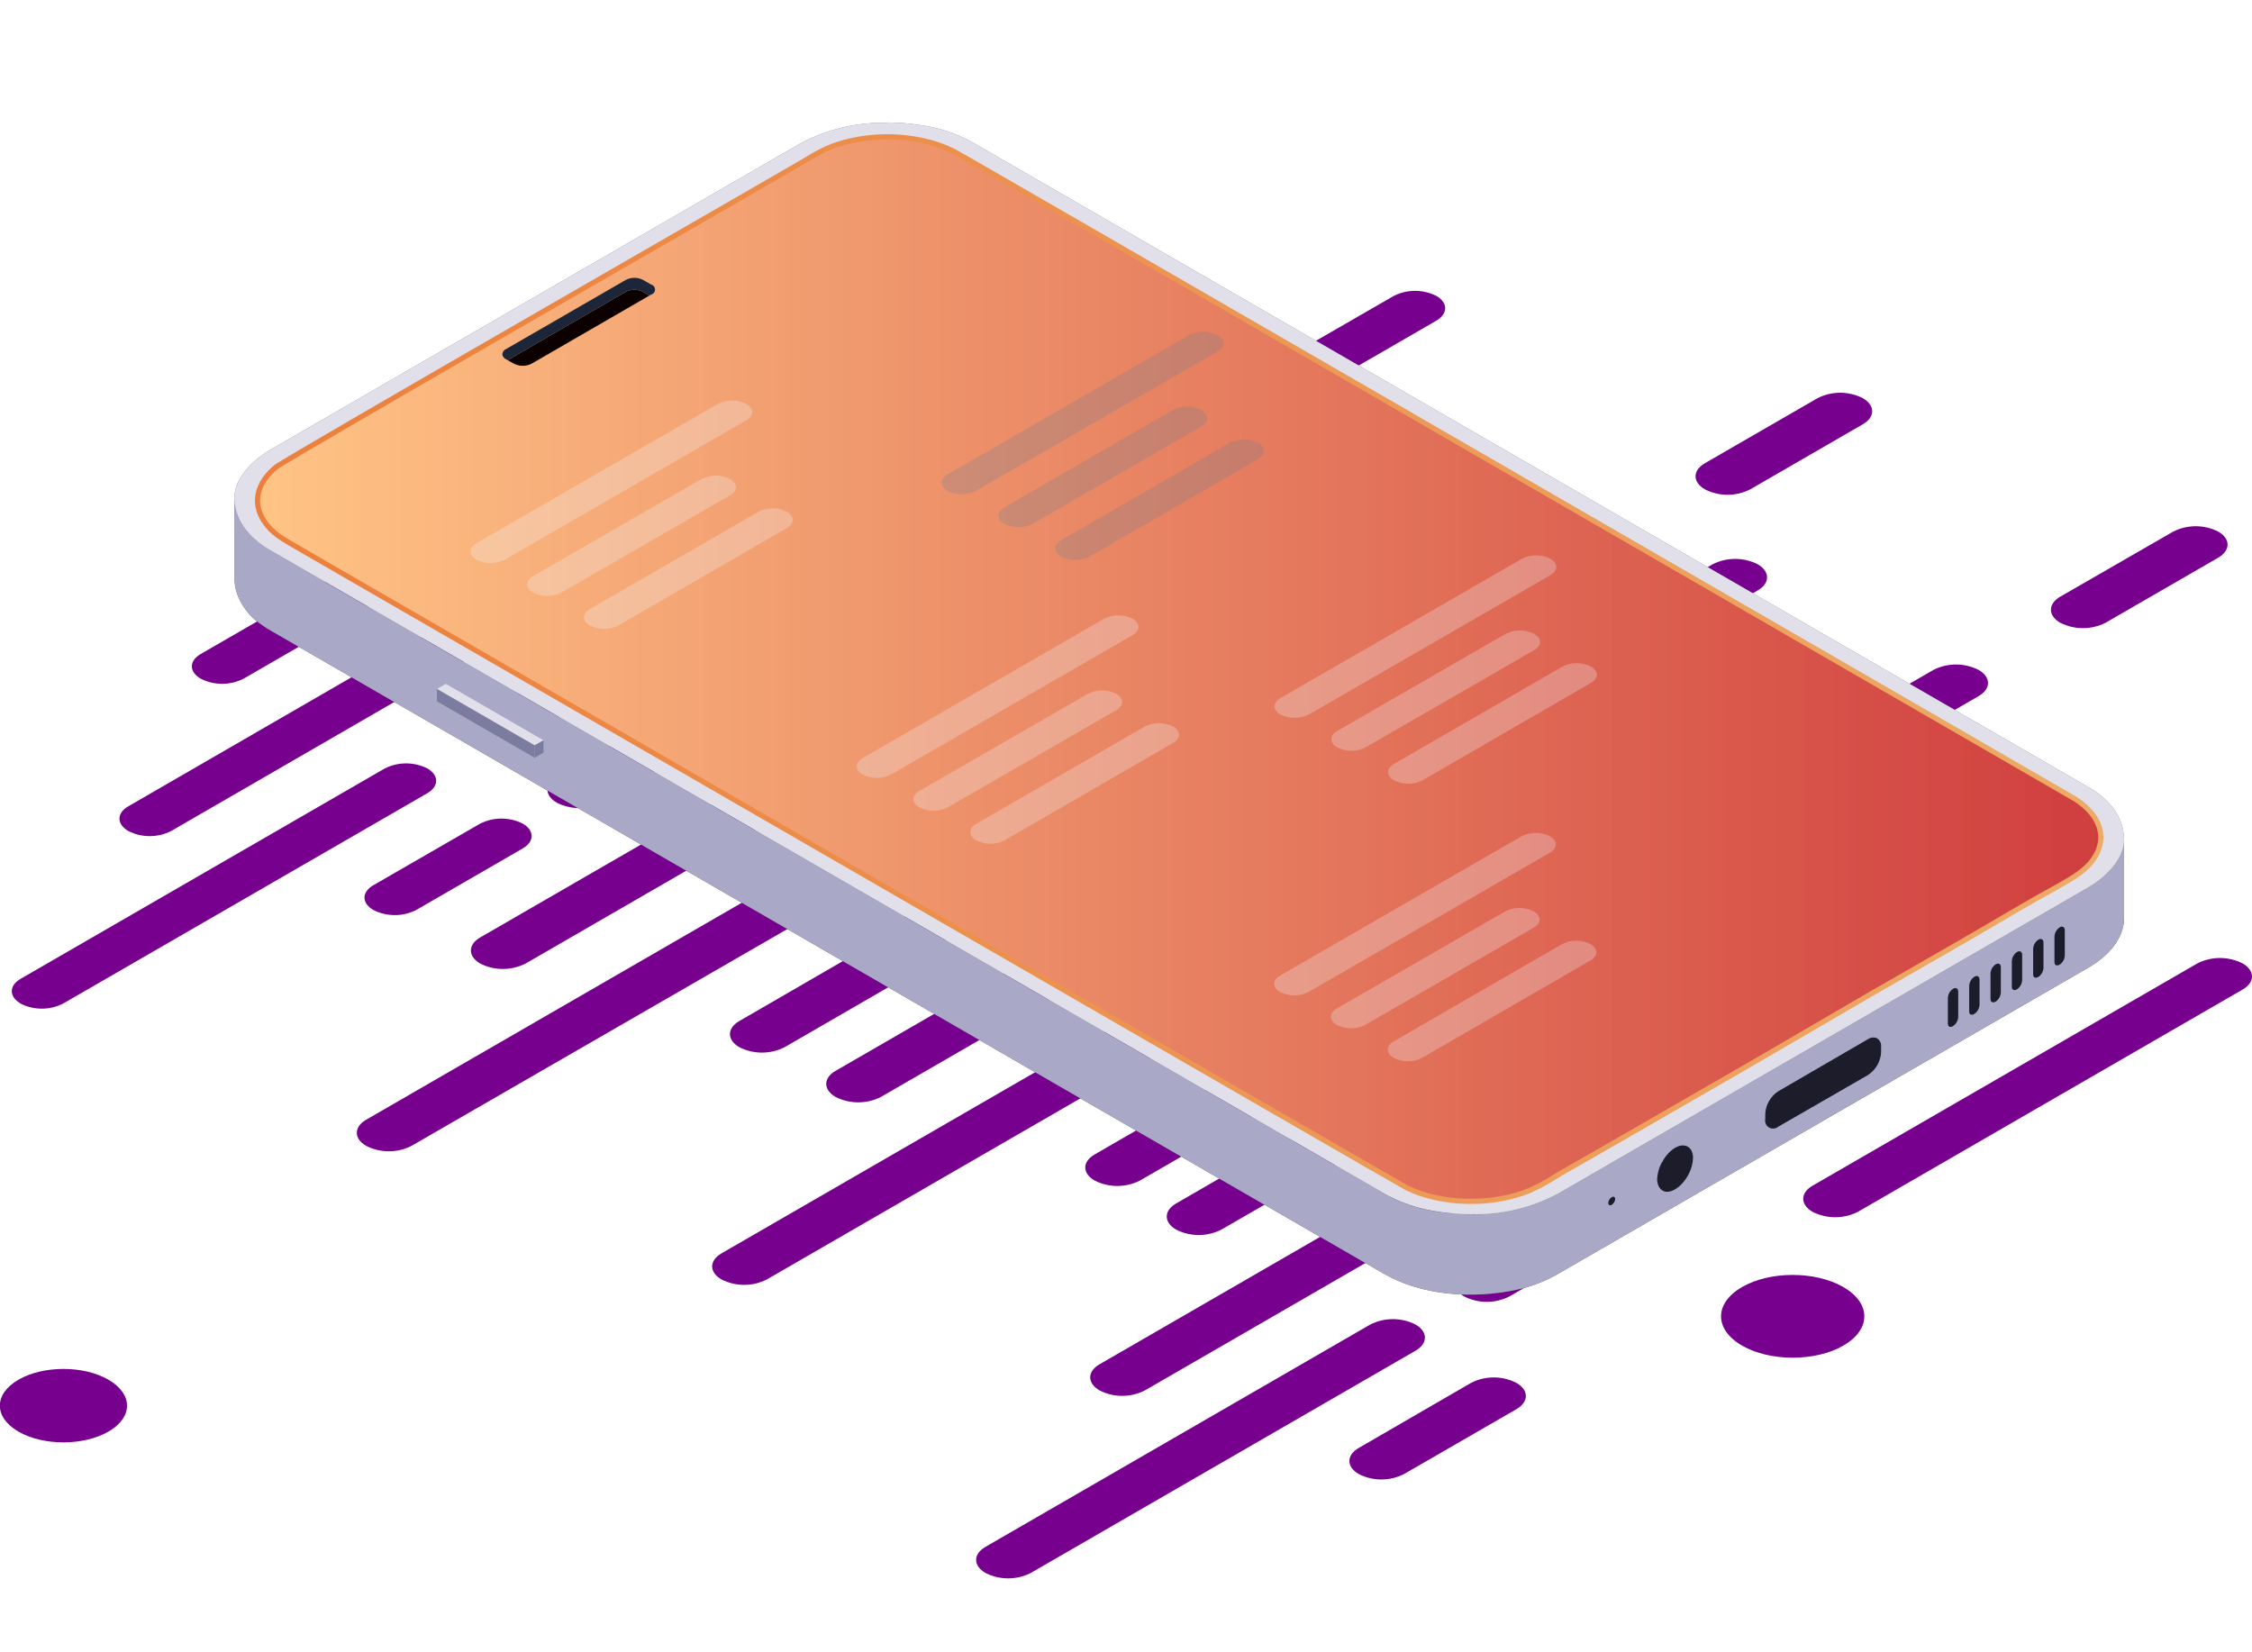
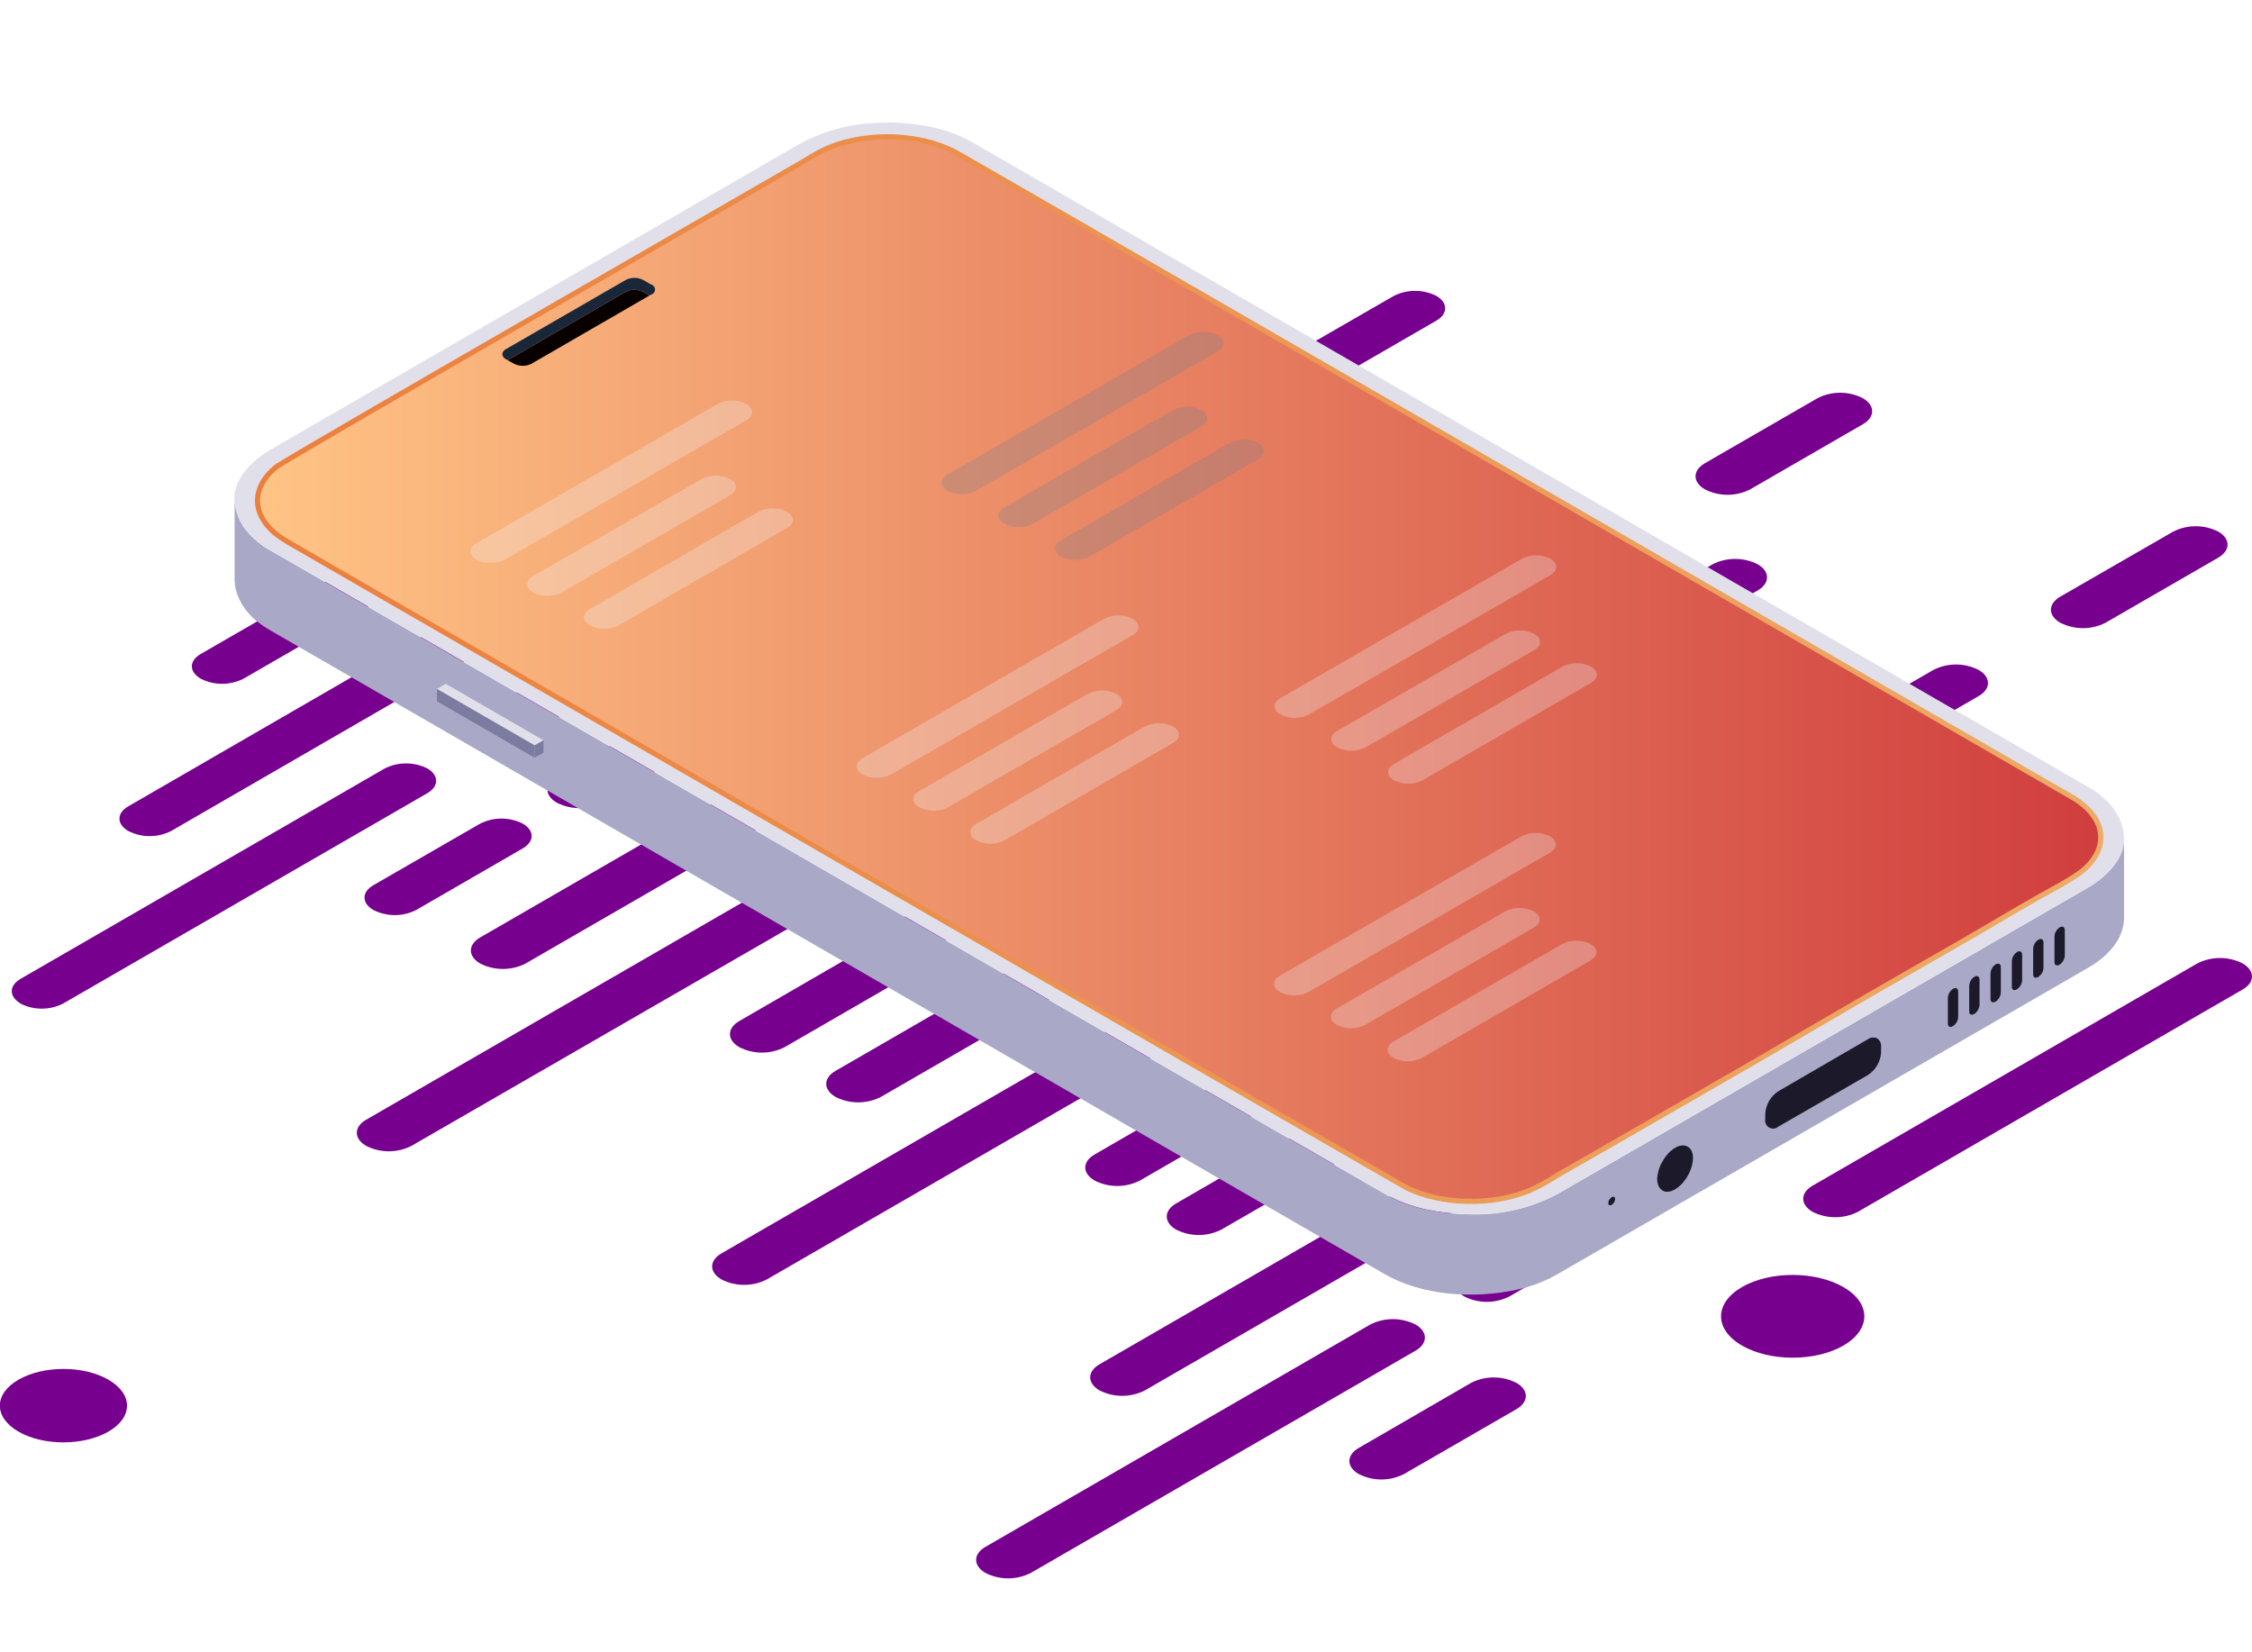
<svg xmlns="http://www.w3.org/2000/svg" id="eYc1sMPWEpj1" viewBox="0 -20 436.28 320" shape-rendering="geometricPrecision" text-rendering="geometricPrecision">
  <defs>
    <filter id="eYc1sMPWEpj41-filter" x="-400%" width="600%" y="-400%" height="600%">
      <feGaussianBlur id="eYc1sMPWEpj41-filter-drop-shadow-0-blur" in="SourceAlpha" stdDeviation="0,0" />
      <feOffset id="eYc1sMPWEpj41-filter-drop-shadow-0-offset" dx="0" dy="0" result="tmp" />
      <feFlood id="eYc1sMPWEpj41-filter-drop-shadow-0-flood" flood-color="#000" />
      <feComposite id="eYc1sMPWEpj41-filter-drop-shadow-0-composite" operator="in" in2="tmp" />
      <feMerge id="eYc1sMPWEpj41-filter-drop-shadow-0-merge">
        <feMergeNode id="eYc1sMPWEpj41-filter-drop-shadow-0-merge-node-1" />
        <feMergeNode id="eYc1sMPWEpj41-filter-drop-shadow-0-merge-node-2" in="SourceGraphic" />
      </feMerge>
    </filter>
    <linearGradient id="eYc1sMPWEpj58-fill" x1="58.47" y1="105.74" x2="415.57" y2="105.74" spreadMethod="pad" gradientUnits="userSpaceOnUse" gradientTransform="translate(0 0)">
      <stop id="eYc1sMPWEpj58-fill-0" offset="0%" stop-color="#ffc485" />
      <stop id="eYc1sMPWEpj58-fill-1" offset="100%" stop-color="#d03e3e" />
    </linearGradient>
    <linearGradient id="eYc1sMPWEpj58-stroke" x1="0" y1="0.5" x2="1" y2="0.5" spreadMethod="pad" gradientUnits="objectBoundingBox" gradientTransform="translate(0 0)">
      <stop id="eYc1sMPWEpj58-stroke-0" offset="0%" stop-color="#ec7f3c" />
      <stop id="eYc1sMPWEpj58-stroke-1" offset="100%" stop-color="#ecab66" />
    </linearGradient>
  </defs>
  <g>
    <g>
      <path d="M21,247.3c4.81,2.78,4.81,7.29,0,10.06s-12.61,2.78-17.42,0-4.81-7.28,0-10.06s12.64-2.78,17.42,0Z" fill="#77008f" />
      <path d="M357.11,229.35c5.42,3.13,5.42,8.21,0,11.34s-14.21,3.13-19.63,0-5.41-8.21,0-11.34s14.21-3.13,19.63,0Z" fill="#77008f" />
      <path d="M154.25,159L79.71,202c-2.756,1.4-6.014,1.4-8.77,0v0c-2.42-1.4-2.42-3.67,0-5.07l74.55-43.06c2.752-1.4,6.008-1.4,8.76,0v0c2.43,1.44,2.43,3.71,0,5.13Z" fill="#77008f" />
      <path d="M211.84,125.71l-39.39,22.76c-2.758,1.391-6.012,1.391-8.77,0v0c-2.42-1.4-2.42-3.67,0-5.07l39.39-22.76c2.756-1.4,6.014-1.4,8.77,0v0c2.42,1.36,2.42,3.67,0,5.07Z" fill="#77008f" />
      <path d="M176.35,123.61l-74.54,43.07c-2.758,1.391-6.012,1.391-8.77,0v0c-2.42-1.4-2.42-3.67,0-5.07l74.54-43.06c2.756-1.4,6.014-1.4,8.77,0v0c2.42,1.45,2.42,3.66,0,5.06Z" fill="#77008f" />
      <path d="M271.67,68.55l-74.54,43.06c-2.756,1.4-6.014,1.4-8.77,0v0c-2.42-1.4-2.42-3.66,0-5.06L262.9,63.48c2.758-1.391,6.012-1.391,8.77,0v0c2.42,1.4,2.42,3.67,0,5.07Z" fill="#77008f" />
      <path d="M314.48,89l-74.54,43.06c-2.756,1.4-6.014,1.4-8.77,0v0c-2.42-1.4-2.42-3.67,0-5.06l74.54-43.07c2.758-1.391,6.012-1.391,8.77,0v0c2.42,1.41,2.42,3.68,0,5.07Z" fill="#77008f" />
      <path d="M173.81,170.27L152,182.88c-2.756,1.4-6.014,1.4-8.77,0v0c-2.42-1.4-2.42-3.67,0-5.07L165,165.21c2.756-1.4,6.014-1.4,8.77,0v0c2.46,1.4,2.46,3.66.04,5.06Z" fill="#77008f" />
      <path d="M360.88,62.2L339.06,74.81c-2.752,1.4-6.008,1.4-8.76,0v0c-2.43-1.4-2.43-3.67,0-5.07l21.81-12.6c2.756-1.4,6.014-1.4,8.77,0v0c2.42,1.4,2.42,3.67,0,5.06Z" fill="#77008f" />
      <path d="M191.18,92.45l-74.54,43.06c-2.756,1.4-6.014,1.4-8.77,0v0c-2.42-1.39-2.42-3.66,0-5.06l74.54-43.06c2.756-1.4,6.014-1.4,8.77,0v0c2.42,1.4,2.42,3.66,0,5.06Z" fill="#77008f" />
      <path d="M237.58,65.65l-21.82,12.6c-2.756,1.4-6.014,1.4-8.77,0v0c-2.42-1.4-2.42-3.66,0-5.06l21.82-12.61c2.756-1.4,6.014-1.4,8.77,0v0c2.42,1.42,2.42,3.67,0,5.07Z" fill="#77008f" />
      <path d="M274.23,241.68l-74.54,43.06c-2.756,1.4-6.014,1.4-8.77,0v0c-2.42-1.4-2.42-3.67,0-5.06l74.54-43.07c2.758-1.391,6.012-1.391,8.77,0v0c2.42,1.39,2.42,3.67,0,5.07Z" fill="#77008f" />
      <path d="M331.82,208.41l-39.4,22.76c-2.752,1.4-6.008,1.4-8.76,0v0c-2.43-1.4-2.43-3.67,0-5.07l39.39-22.75c2.756-1.4,6.014-1.4,8.77,0v0c2.42,1.4,2.42,3.65,0,5.06Z" fill="#77008f" />
      <path d="M296.33,206.32l-74.54,43.06c-2.756,1.4-6.014,1.4-8.77,0v0c-2.42-1.4-2.42-3.67,0-5.07l74.54-43.06c2.756-1.4,6.014-1.4,8.77,0v0c2.42,1.4,2.42,3.67,0,5.07Z" fill="#77008f" />
      <path d="M391.65,151.25l-74.54,43.07c-2.756,1.4-6.014,1.4-8.77,0v0c-2.42-1.4-2.42-3.67,0-5.07l74.54-43.06c2.756-1.4,6.014-1.4,8.77,0v0c2.42,1.4,2.42,3.67,0,5.06Z" fill="#77008f" />
      <path d="M434.46,171.71l-74.54,43.07c-2.758,1.391-6.012,1.391-8.77,0v0c-2.42-1.4-2.42-3.67,0-5.07l74.54-43.06c2.756-1.4,6.014-1.4,8.77,0v0c2.42,1.4,2.42,3.67,0,5.06Z" fill="#77008f" />
      <path d="M293.79,253L272,265.58c-2.756,1.4-6.014,1.4-8.77,0v0c-2.42-1.4-2.42-3.67,0-5.06L285,247.91c2.756-1.4,6.014-1.4,8.77,0v0c2.44,1.4,2.44,3.67.02,5.09Z" fill="#77008f" />
      <path d="M311.16,175.16l-74.54,43.06c-2.756,1.4-6.014,1.4-8.77,0v0c-2.42-1.4-2.42-3.67,0-5.07l74.54-43.06c2.756-1.4,6.014-1.4,8.77,0v0c2.42,1.4,2.42,3.67,0,5.07Z" fill="#77008f" />
      <path d="M357.56,148.35L335.74,161c-2.756,1.4-6.014,1.4-8.77,0v0c-2.42-1.4-2.42-3.67,0-5.07l21.82-12.6c2.756-1.4,6.014-1.4,8.77,0v0c2.44,1.36,2.44,3.67,0,5.02Z" fill="#77008f" />
      <path d="M223.1,184.82l-74.55,43.06c-2.756,1.4-6.014,1.4-8.77,0v0c-2.42-1.4-2.42-3.66,0-5.06l74.55-43.06c2.756-1.4,6.014-1.4,8.77,0v0c2.42,1.39,2.42,3.66,0,5.06Z" fill="#77008f" />
      <path d="M280.68,151.55l-39.39,22.76c-2.756,1.4-6.014,1.4-8.77,0v0c-2.42-1.4-2.42-3.66,0-5.06l39.39-22.76c2.756-1.4,6.014-1.4,8.77,0v0c2.42,1.4,2.42,3.67,0,5.06Z" fill="#77008f" />
      <path d="M245.19,149.46l-74.54,43.06c-2.756,1.4-6.014,1.4-8.77,0v0c-2.42-1.4-2.42-3.67,0-5.06l74.55-43.07c2.754-1.39,6.006-1.39,8.76,0v0c2.43,1.4,2.43,3.67,0,5.07Z" fill="#77008f" />
      <path d="M340.51,94.4L266,137.46c-2.756,1.4-6.014,1.4-8.77,0v0c-2.42-1.4-2.42-3.67,0-5.07l74.54-43.06c2.756-1.4,6.014-1.4,8.77,0v0c2.39,1.4,2.39,3.67-.03,5.07Z" fill="#77008f" />
      <path d="M383.32,114.86l-74.54,43.06c-2.756,1.4-6.014,1.4-8.77,0v0c-2.42-1.4-2.42-3.67,0-5.07l74.55-43.06c2.752-1.4,6.008-1.4,8.76,0v0c2.42,1.4,2.42,3.67,0,5.07Z" fill="#77008f" />
      <path d="M242.65,196.12l-21.82,12.6c-2.752,1.4-6.008,1.4-8.76,0v0c-2.43-1.4-2.43-3.66,0-5.06l21.81-12.61c2.756-1.4,6.014-1.4,8.77,0v0c2.42,1.4,2.42,3.67,0,5.07Z" fill="#77008f" />
      <path d="M429.72,88.05l-21.81,12.6c-2.756,1.4-6.014,1.4-8.77,0v0c-2.42-1.39-2.42-3.66,0-5.06L421,83c2.752-1.4,6.008-1.4,8.76,0v0c2.39,1.38,2.39,3.65-.04,5.05Z" fill="#77008f" />
      <path d="M260,118.3l-74.54,43.06c-2.756,1.4-6.014,1.4-8.77,0v0c-2.42-1.4-2.42-3.67,0-5.06l74.54-43.07c2.756-1.4,6.014-1.4,8.77,0v0c2.44,1.4,2.44,3.67,0,5.07Z" fill="#77008f" />
      <path d="M306.42,91.49L284.6,104.1c-2.752,1.4-6.008,1.4-8.76,0v0c-2.42-1.4-2.42-3.67,0-5.07l21.82-12.6c2.752-1.4,6.008-1.4,8.76,0v0c2.43,1.4,2.43,3.66,0,5.06Z" fill="#77008f" />
      <path d="M82.77,133.68L12.24,174.42c-2.603,1.33-5.687,1.33-8.29,0h.05c-2.29-1.32-2.29-3.47,0-4.79l70.52-40.74c2.609-1.321,5.691-1.321,8.3,0v0c2.24,1.32,2.24,3.47-.05,4.79Z" fill="#77008f" />
      <path d="M137.25,102.21L100,123.74c-2.609,1.321-5.691,1.321-8.3,0v0c-2.29-1.32-2.29-3.47,0-4.79L129,97.42c2.609-1.321,5.691-1.321,8.3,0v0c2.24,1.32,2.24,3.47-.05,4.79Z" fill="#77008f" />
      <path d="M103.67,100.23L33.15,141c-2.606,1.32-5.684,1.32-8.29,0v0c-2.29-1.33-2.29-3.47,0-4.79L95.38,95.44c2.603-1.33,5.687-1.33,8.29,0v0c2.33,1.32,2.33,3.47,0,4.79Z" fill="#77008f" />
      <path d="M193.85,48.13L123.33,88.87c-2.607,1.33-5.693,1.33-8.3,0v0c-2.29-1.32-2.29-3.46,0-4.79l70.53-40.74c2.606-1.32,5.684-1.32,8.29,0v0c2.29,1.33,2.29,3.47,0,4.79Z" fill="#77008f" />
      <path d="M234.35,67.49l-70.52,40.74c-2.606,1.32-5.684,1.32-8.29,0v0c-2.29-1.32-2.29-3.47,0-4.79L226.06,62.7c2.606-1.32,5.684-1.32,8.29,0v0c2.29,1.3,2.29,3.47,0,4.79Z" fill="#77008f" />
      <path d="M101.27,144.37L80.63,156.3c-2.609,1.321-5.691,1.321-8.3,0v0c-2.29-1.33-2.29-3.47,0-4.8L93,139.58c2.609-1.321,5.691-1.321,8.3,0v0c2.26,1.32,2.26,3.47-.03,4.79Z" fill="#77008f" />
      <path d="M278.25,42.13L257.61,54.06c-2.606,1.32-5.684,1.32-8.29,0v0c-2.3-1.33-2.3-3.47,0-4.8L270,37.34c2.606-1.32,5.684-1.32,8.29,0v0c2.25,1.32,2.25,3.47-.04,4.79Z" fill="#77008f" />
      <path d="M117.7,70.75L47.18,111.49c-2.606,1.32-5.684,1.32-8.29,0v0c-2.3-1.33-2.3-3.47,0-4.79L109.41,66c2.603-1.33,5.687-1.33,8.29,0v0c2.3,1.28,2.3,3.42,0,4.75Z" fill="#77008f" />
      <path d="M161.6,45.39L141,57.31c-2.607,1.33-5.693,1.33-8.3,0v0c-2.29-1.32-2.29-3.47,0-4.79L153.31,40.6c2.603-1.33,5.687-1.33,8.29,0v0c2.29,1.32,2.29,3.47,0,4.79Z" fill="#77008f" />
-       <g id="eYc1sMPWEpj41" transform="translate(-8.577157 3.789988)" filter="url(#eYc1sMPWEpj41-filter)">
+       <g id="eYc1sMPWEpj41" transform="translate(-8.577157 3.789988)">
        <path d="M56.18,78.86c1.318,1.631,2.942,2.99,4.78,4L276.72,207.44c2.521,1.461,5.259,2.51,8.11,3.11c2.871.606,5.796.918,8.73.93c5.872.152,11.682-1.227,16.86-4l102.67-59.3c2.9-1.67,6.05-4.56,6.8-7.82.12-.545.18-1.102.18-1.66v15.3c0,4.2-3.25,7.58-7,9.73L310.42,223c-2.522,1.457-5.259,2.504-8.11,3.1-8.33,1.78-18.25,1.14-25.59-3.1L61,98.37c-.946-.547-1.852-1.162-2.71-1.84-2.34-1.85-4.26-5-4.26-8v0-15.46v0c.106,2.105.856,4.126,2.15,5.79Z" fill="#a9a8c6" />
        <path d="M370.44,177.55c.499-.351,1.139-.433,1.71-.22.588.34.921.994.85,1.67v1.09c-.101,1.784-1.044,3.414-2.54,4.39l-17.36,10c-.498.434-1.217.504-1.79.175s-.874-.986-.75-1.635v-1.02c.101-1.781,1.044-3.408,2.54-4.38Z" fill="#1c1a2a" />
        <path d="M331.89,199.54c2.42-2.45,4.74-1.48,4.67,1.06-.1,3.81-3.87,7.53-5.92,6.25-.291-.193-.532-.454-.7-.76-.303-.62-.398-1.322-.27-2c.103-.834.343-1.644.71-2.4.201-.297.382-.608.54-.93.28-.44.605-.848.97-1.22Z" fill="#1c1a2a" />
        <path d="M60.38,77.9c1.77,2.14,3.19,2.71,9.4,6.34.11.07,210.25,121.5,211.35,122c3.905,1.784,8.157,2.679,12.45,2.62v2.59c-2.934-.012-5.859-.324-8.73-.93-2.851-.6-5.589-1.649-8.11-3.11L61,82.82c-1.838-1.01-3.462-2.369-4.78-4-1.311-1.644-2.086-3.651-2.22-5.75-.034-.641.023-1.285.17-1.91.76-3.26,3.9-6.15,6.8-7.82L163.63,4c5.176-2.769,10.982-4.147,16.85-4v2.59c-2.231-.002-4.456.226-6.64.68-4.44.95-6.59,2.3-9.9,4.28s7.63-4.47-38.54,22.2c-7.51,4.34-15,8.76-22.5,13.1s-15.06,8.58-22.56,13c-3.12,1.83-6.24,3.69-9.37,5.46-3.051,1.579-6.003,3.342-8.84,5.28-3.93,3.1-4.96,7.46-1.75,11.31Z" fill="#e1dfea" />
        <polygon points="112.15,120.62 113.87,119.63 94.94,108.69 93.22,109.69 112.15,120.62" fill="#e1dfea" />
        <polygon points="113.87,122.02 113.87,119.63 112.15,120.62 112.15,123.01 113.87,122.02" fill="#7c7ca0" />
        <polygon points="112.15,123.01 112.15,120.62 93.22,109.69 93.22,112.08 112.15,123.01" fill="#7c7ca0" />
        <path d="M320.82,209.63v0c.388-.249.634-.669.66-1.13v0c0-.4-.29-.56-.66-.35v0c-.388.246-.637.662-.67,1.12v0c0,.41.3.57.67.36Z" fill="#1c1a2a" />
        <path d="M407.59,163.1v0c.587-.396.957-1.043,1-1.75v-4.92c0-.63-.47-.88-1-.55v0c-.588.395-.958,1.043-1,1.75v4.92c-.04.63.41.88,1,.55Z" fill="#1c1a2a" />
        <path d="M403.46,165.48v0c.588-.391.958-1.035,1-1.74v-4.92c0-.63-.47-.88-1-.55v0c-.588.391-.958,1.035-1,1.74v4.92c-.04.63.43.88,1,.55Z" fill="#1c1a2a" />
        <path d="M399.33,167.87v0c.588-.395.958-1.043,1-1.75v-4.91c0-.64-.47-.88-1-.56v0c-.588.395-.958,1.043-1,1.75v4.92c-.04.68.43.88,1,.55Z" fill="#1c1a2a" />
        <path d="M395.2,170.26v0c.587-.396.957-1.043,1-1.75v-4.92c0-.63-.47-.88-1-.55v0c-.588.391-.958,1.035-1,1.74v4.92c-.04.63.43.88,1,.56Z" fill="#1c1a2a" />
        <path d="M391.07,172.64v0c.586-.393.955-1.036,1-1.74v-4.9c0-.63-.47-.88-1-.55v0c-.59.389-.961,1.034-1,1.74v4.92c-.07.61.43.89,1,.53Z" fill="#1c1a2a" />
        <path d="M386.94,175v0c.587-.396.957-1.043,1-1.75v-4.92c0-.63-.47-.88-1-.55v0c-.591.393-.961,1.042-1,1.75v4.92c-.04.66.43.9,1,.55Z" fill="#1c1a2a" />
        <path d="M413.09,148.14l-102.67,59.3c-5.178,2.773-10.988,4.152-16.86,4v-2.59c3.872.034,7.713-.686,11.31-2.12c1.817-.81,3.569-1.76,5.24-2.84c3.35-2-7.63,4.47,38.54-22.2c7.51-4.34,15-8.76,22.5-13.1s15.07-8.58,22.56-13c3.12-1.83,6.24-3.68,9.39-5.46c6.21-3.5,9.14-4.86,11.06-7.63c2.52-3.61,1.94-8.39-4.27-12.06-.24-.15-216-124.82-217-125.3-3.91-1.781-8.164-2.675-12.46-2.62v-2.59c2.937.013,5.866.325,8.74.93c2.876.608,5.637,1.667,8.18,3.14L413.09,128.67c1.844,1.006,3.471,2.365,4.79,4c1.356,1.713,2.124,3.817,2.19,6c0.0.558-.06,1.115-.18,1.66-.75,3.25-3.89,6.14-6.8,7.81Z" fill="#e1dfea" />
        <path d="M196.9,7.5c-2.51-1.45-3.91-2.26-4-2.29-3.913-1.782-8.171-2.676-12.47-2.62-2.228.002-4.45.233-6.63.69-4.45.94-6.6,2.29-9.9,4.27-3.11,1.88,6.17-3.6-29.71,17.09l-8.84,5.11c-7.51,4.35-15,8.77-22.49,13.1q-3.09,1.78-6.19,3.54c-5.46,3.13-10.93,6.24-16.38,9.43-3.12,1.84-6.23,3.69-9.37,5.46-3.05,1.581-6.002,3.344-8.84,5.28-3.91,3.14-4.94,7.49-1.73,11.35c1.77,2.13,3.19,2.7,9.4,6.33L161,137c56.92,32.87,119.5,69,120.11,69.31c3.903,1.79,8.157,2.685,12.45,2.62c3.868.037,7.706-.679,11.3-2.11c1.815-.812,3.564-1.765,5.23-2.85c3.36-2-7.62,4.47,38.55-22.19c7.51-4.35,15-8.77,22.5-13.11s15.07-8.58,22.57-13c3.11-1.83,6.23-3.68,9.37-5.46c6.23-3.49,9.15-4.86,11.07-7.63c2.43-3.48,2-8-3.57-11.62-.23-.16-.46-.3-.7-.44s-183.46-106.04-212.98-123.02Z" fill="#e1dfea" />
        <path d="M410.6,131c5.55,3.6,6,8.14,3.57,11.62-1.92,2.77-4.84,4.14-11.07,7.63-3.14,1.78-6.26,3.63-9.37,5.46-7.5,4.39-15.05,8.64-22.57,13s-15,8.76-22.5,13.11c-46.17,26.66-35.19,20.18-38.55,22.19-1.666,1.085-3.415,2.038-5.23,2.85-7.22,3-17.09,2.76-23.75-.51-1-.48-183.73-106.07-211.36-122-6.21-3.63-7.63-4.2-9.4-6.33-3.21-3.86-2.18-8.21,1.73-11.35c2.13-1.7,98.82-57.2,101.82-59c3.3-2,5.45-3.33,9.9-4.27c6.8-1.45,14.09-.51,19.1,1.93.13-.06-5.72-3.44,217.68,125.67Z" fill="url(#eYc1sMPWEpj58-fill)" stroke="url(#eYc1sMPWEpj58-stroke)" />
        <path d="M129.78,32.76c1.053-.55,2.307-.55,3.36,0l1.25.71-22.85,13.21c-1.063.535-2.317.535-3.38,0L106.92,46Z" fill="#090000" />
        <path d="M133.14,30.43l1.58.91c.445.112.757.511.757.97s-.312.859-.757.97l-.33.19-1.25-.71c-1.053-.55-2.307-.55-3.36,0L106.92,46l-.33-.2c-.381-.175-.646-.534-.7-.95v0c.027-.438.297-.824.7-1l23.19-13.39c1.049-.554,2.301-.565,3.36-.03Z" fill="#1a2738" />
        <g id="eYc1sMPWEpj61" opacity="0.27">
          <path d="M153.15,57.64l-46.79,27c-1.73.87-3.77.87-5.5,0v0c-1.52-.88-1.52-2.31,0-3.18l46.79-27c1.728-.88,3.772-.88,5.5,0v0c1.52.88,1.52,2.31,0,3.18Z" fill="#f2f8ff" />
          <path d="M150,72.17L117.36,91c-1.728.88-3.772.88-5.5,0v0c-1.52-.88-1.52-2.3,0-3.18L144.51,69c1.726-.873,3.764-.873,5.49,0v0c1.54.87,1.54,2.29,0,3.17Z" fill="#f2f8ff" />
          <path d="M161,78.52L128.37,97.39c-1.731.88-3.779.88-5.51,0v0c-1.52-.88-1.52-2.3,0-3.18l32.66-18.87c1.73-.87,3.77-.87,5.5,0v0c1.52.88,1.52,2.31-.02,3.18Z" fill="#f2f8ff" />
        </g>
        <g opacity="0.27">
          <path d="M244.43,44.31l-46.79,27c-1.73.87-3.77.87-5.5,0v0c-1.52-.88-1.52-2.3,0-3.18l46.79-27c1.728-.88,3.772-.88,5.5,0v0c1.57.87,1.57,2.3,0,3.18Z" fill="#717f90" />
          <path d="M241.3,58.83L208.65,77.69c-1.731.88-3.779.88-5.51,0v0c-1.52-.88-1.52-2.3,0-3.18L235.8,55.65c1.728-.88,3.772-.88,5.5,0v0c1.52.88,1.52,2.35,0,3.18Z" fill="#717f90" />
          <path d="M252.3,65.18L219.65,84.05c-1.731.88-3.779.88-5.51,0v0c-1.52-.88-1.52-2.3,0-3.18L246.8,62c1.73-.87,3.77-.87,5.5,0v0c1.52.88,1.52,2.31,0,3.18Z" fill="#717f90" />
        </g>
        <g id="eYc1sMPWEpj69" transform="translate(74.82904 41.62516)" opacity="0.27">
          <path d="M153.15,57.64l-46.79,27c-1.73.87-3.77.87-5.5,0v0c-1.52-.88-1.52-2.31,0-3.18l46.79-27c1.728-.88,3.772-.88,5.5,0v0c1.52.88,1.52,2.31,0,3.18Z" fill="#f2f8ff" />
          <path d="M150,72.17L117.36,91c-1.728.88-3.772.88-5.5,0v0c-1.52-.88-1.52-2.3,0-3.18L144.51,69c1.726-.873,3.764-.873,5.49,0v0c1.54.87,1.54,2.29,0,3.17Z" fill="#f2f8ff" />
          <path d="M161,78.52L128.37,97.39c-1.731.88-3.779.88-5.51,0v0c-1.52-.88-1.52-2.3,0-3.18l32.66-18.87c1.73-.87,3.77-.87,5.5,0v0c1.52.88,1.52,2.31-.02,3.18Z" fill="#f2f8ff" />
        </g>
        <g id="eYc1sMPWEpj73" transform="translate(155.695 83.7689)" opacity="0.27">
          <path d="M153.15,57.64l-46.79,27c-1.73.87-3.77.87-5.5,0v0c-1.52-.88-1.52-2.31,0-3.18l46.79-27c1.728-.88,3.772-.88,5.5,0v0c1.52.88,1.52,2.31,0,3.18Z" fill="#f2f8ff" />
          <path d="M150,72.17L117.36,91c-1.728.88-3.772.88-5.5,0v0c-1.52-.88-1.52-2.3,0-3.18L144.51,69c1.726-.873,3.764-.873,5.49,0v0c1.54.87,1.54,2.29,0,3.17Z" fill="#f2f8ff" />
          <path d="M161,78.52L128.37,97.39c-1.731.88-3.779.88-5.51,0v0c-1.52-.88-1.52-2.3,0-3.18l32.66-18.87c1.73-.87,3.77-.87,5.5,0v0c1.52.88,1.52,2.31-.02,3.18Z" fill="#f2f8ff" />
        </g>
        <g id="eYc1sMPWEpj77" transform="translate(155.7784 30)" opacity="0.27">
          <path d="M153.15,57.64l-46.79,27c-1.73.87-3.77.87-5.5,0v0c-1.52-.88-1.52-2.31,0-3.18l46.79-27c1.728-.88,3.772-.88,5.5,0v0c1.52.88,1.52,2.31,0,3.18Z" fill="#f2f8ff" />
          <path d="M150,72.17L117.36,91c-1.728.88-3.772.88-5.5,0v0c-1.52-.88-1.52-2.3,0-3.18L144.51,69c1.726-.873,3.764-.873,5.49,0v0c1.54.87,1.54,2.29,0,3.17Z" fill="#f2f8ff" />
          <path d="M161,78.52L128.37,97.39c-1.731.88-3.779.88-5.51,0v0c-1.52-.88-1.52-2.3,0-3.18l32.66-18.87c1.73-.87,3.77-.87,5.5,0v0c1.52.88,1.52,2.31-.02,3.18Z" fill="#f2f8ff" />
        </g>
      </g>
    </g>
  </g>
</svg>
